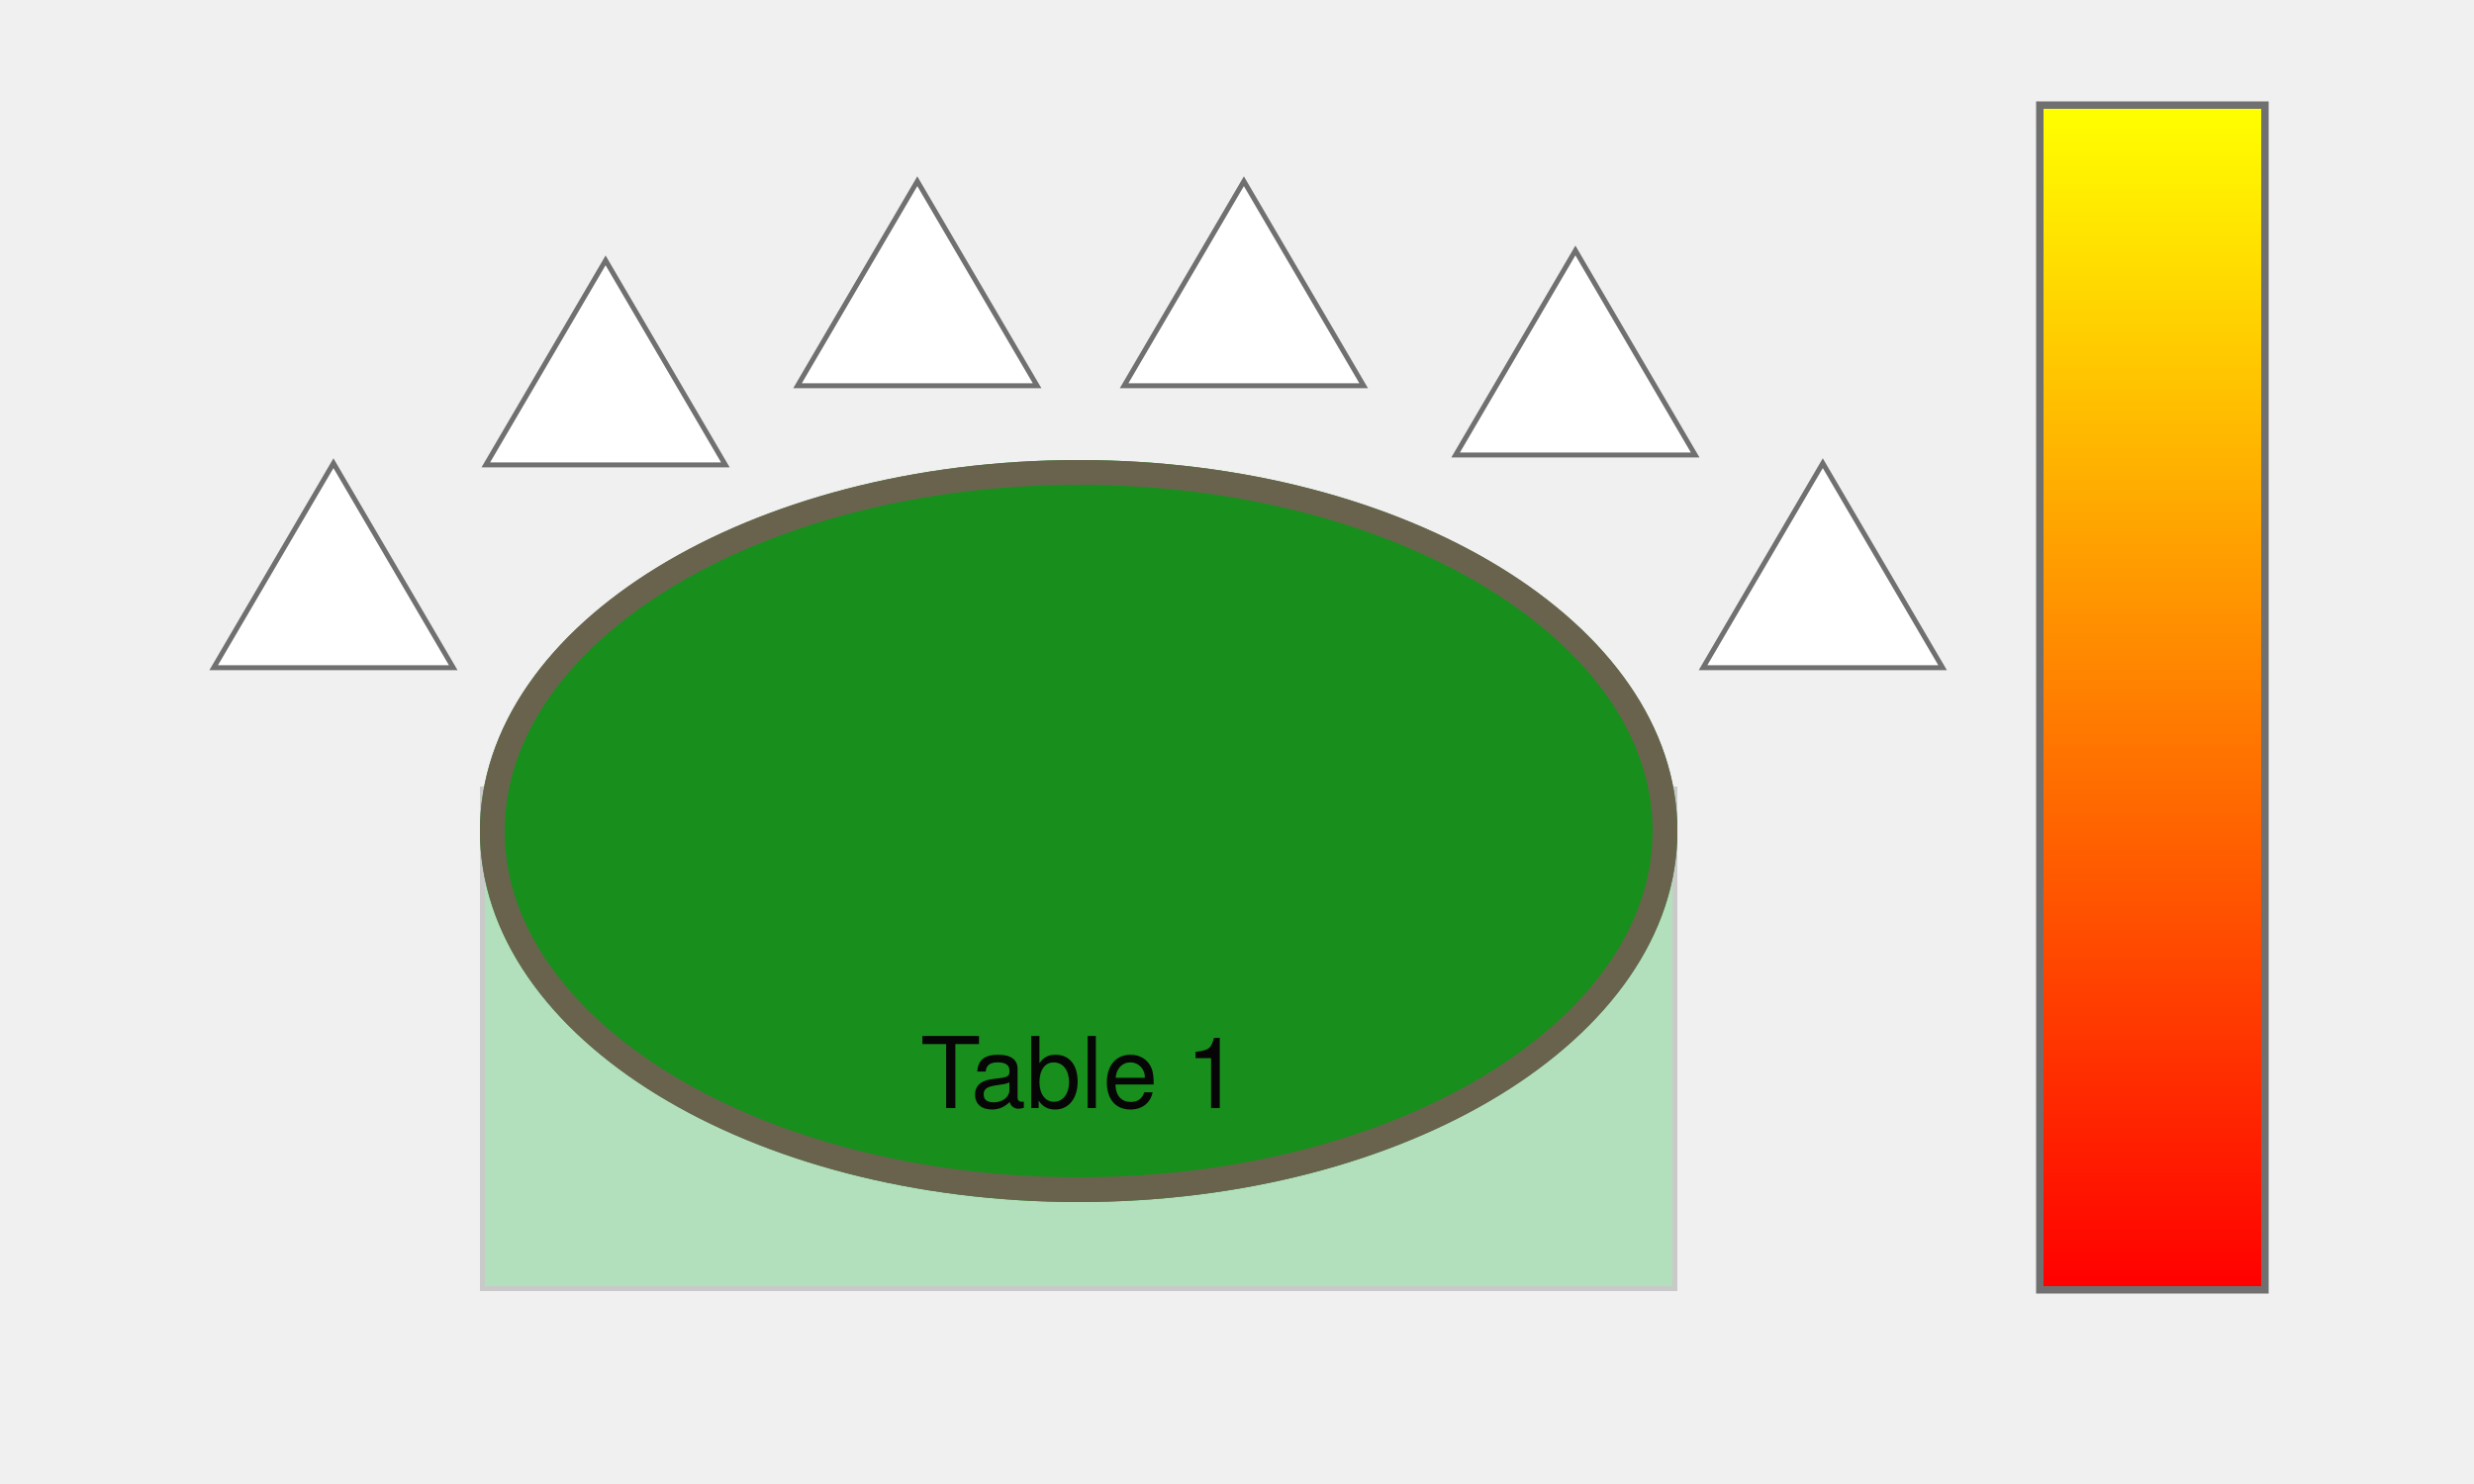
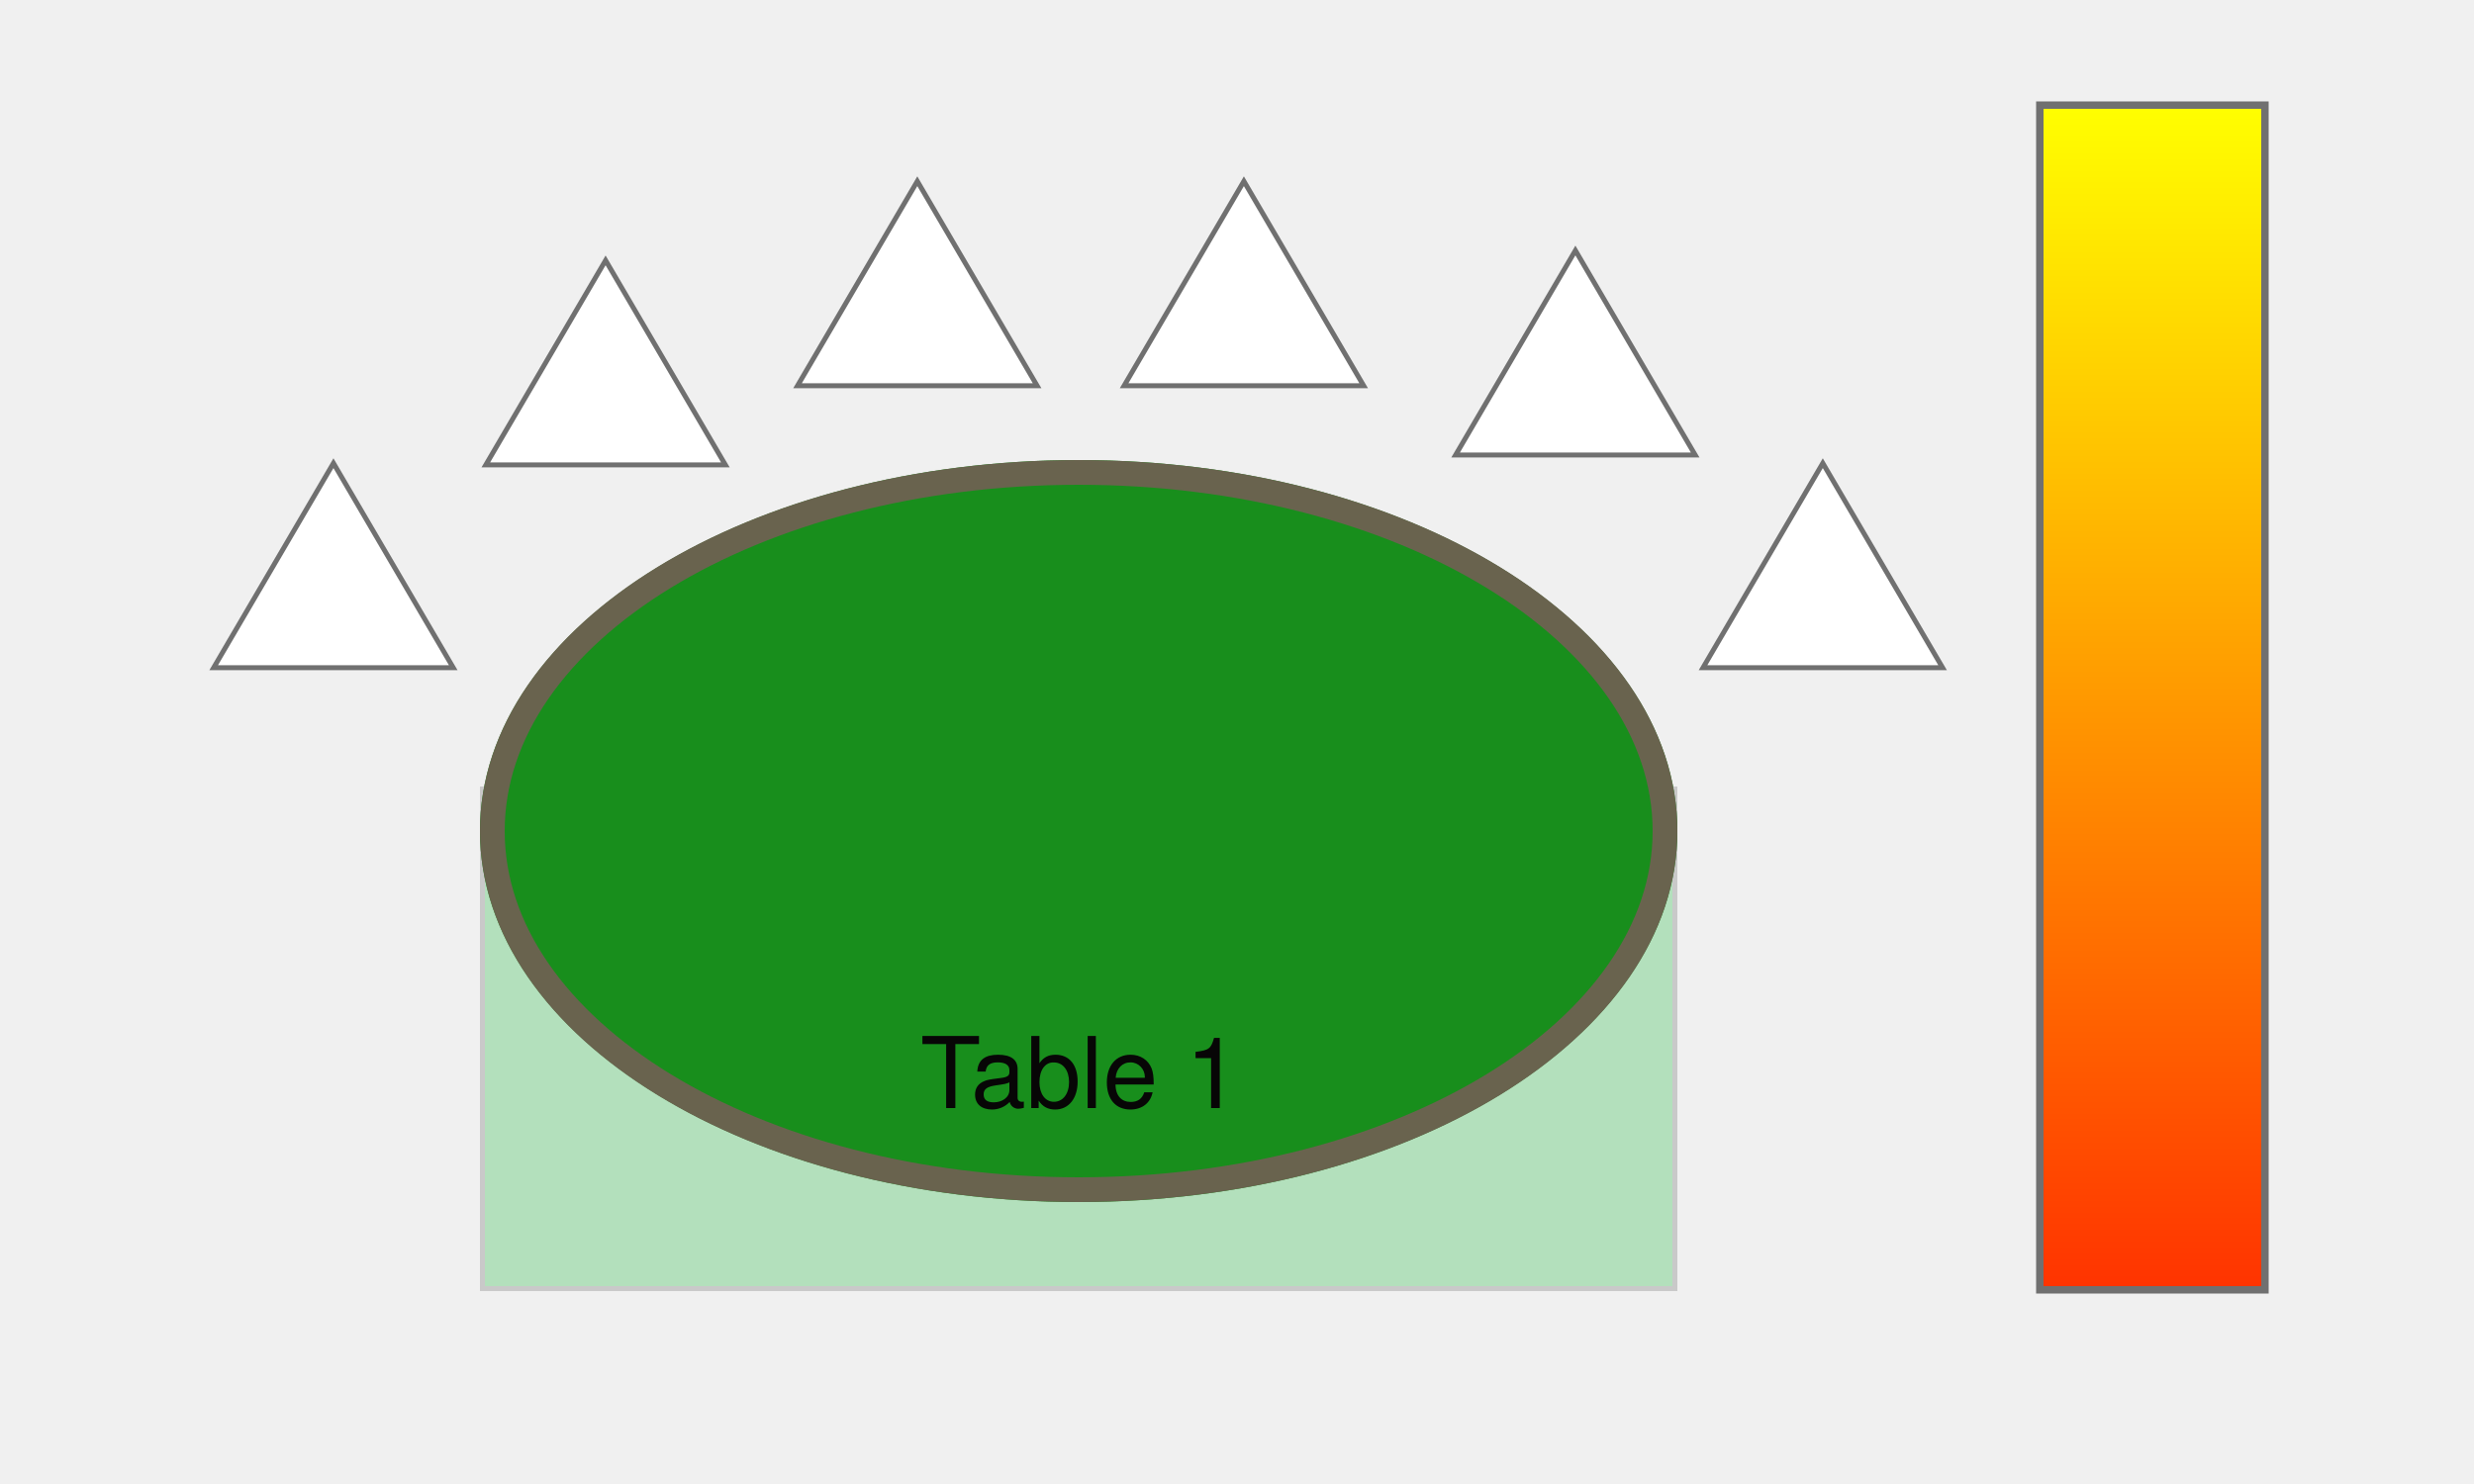
<svg xmlns="http://www.w3.org/2000/svg" width="500" height="300" viewBox="0 0 500 300">
  <defs>
    <style>
      .cls-1 {
        clip-path: url(#clip-Web_1280_1);
      }

      .cls-10, .cls-2, .cls-5 {
        fill: #fff;
      }

      .cls-2, .cls-3 {
        stroke: #707070;
      }

      .cls-3 {
        fill: #2bba47;
        opacity: 0.312;
      }

      .cls-4 {
        fill: #188e1c;
        stroke: #69634e;
        stroke-width: 5px;
      }

      .cls-6 {
        fill: #070606;
        font-size: 20px;
        font-family: HelveticaNeue, Helvetica Neue;
      }

      .cls-7, .cls-9 {
        stroke: none;
      }

      .cls-8 {
        fill: none
      }

      .cls-9 {
        fill: #707070;
      }

      .cls-10 {
        fill: url(#Gradient1);
      }
    </style>
-     <linearGradient id="Gradient1" x1="0%" y1="0%" x2="0%" y2="100%">
+     <linearGradient id="Gradient1" x1="0%" y1="0%" x2="0%" y2="100%" gradientUnits="userSpaceOnUse">
      <stop offset="0%" stop-color="yellow" id="stop1" />
      <stop offset="100%" stop-color="red" id="stop2" />
    </linearGradient>
    <clipPath id="clip-Web_1280_1">
      <rect width="500" height="300" />
    </clipPath>
  </defs>
  <g id="Web_1280_1" data-name="Web 1280 – 1" class="cls-1">
    <rect class="cls-8" width="500" height="300" />
    <g id="Gauge" class="cls-2" transform="translate(412 21)">
      <rect class="cls-10" width="46" height="240" />
      <rect class="cls-10" x="0.5" y="0.5" width="45" height="239" fill="url(#Gradient1)" />
    </g>
    <g id="TableCase" class="cls-3" transform="translate(97 159)">
      <rect class="cls-7" width="242" height="102" />
      <rect class="cls-8" x="0.5" y="0.5" width="241" height="101" />
    </g>
    <g id="Table" class="cls-4" transform="translate(97 93)">
      <ellipse class="cls-7" cx="121" cy="75" rx="121" ry="75" />
      <ellipse class="cls-8" cx="121" cy="75" rx="118.5" ry="72.5" />
    </g>
    <g id="Patron6" class="cls-5" transform="translate(343.313 92.646)">
      <path class="cls-7" d="M 49.284 42.328 L 0.872 42.328 L 25.078 0.99 L 49.284 42.328 Z" />
      <path class="cls-9" d="M 25.078 1.979 L 1.744 41.828 L 48.412 41.828 L 25.078 1.979 M 25.078 -3.814697265625e-06 L 50.156 42.828 L -3.814697265625e-06 42.828 L 25.078 -3.814697265625e-06 Z" />
    </g>
    <g id="Patron5" class="cls-5" transform="translate(293.313 49.646)">
      <path class="cls-7" d="M 49.284 42.328 L 0.872 42.328 L 25.078 0.99 L 49.284 42.328 Z" />
      <path class="cls-9" d="M 25.078 1.979 L 1.744 41.828 L 48.412 41.828 L 25.078 1.979 M 25.078 -3.814697265625e-06 L 50.156 42.828 L -3.814697265625e-06 42.828 L 25.078 -3.814697265625e-06 Z" />
    </g>
    <g id="Patron4" class="cls-5" transform="translate(226.313 35.646)">
      <path class="cls-7" d="M 49.284 42.328 L 0.872 42.328 L 25.078 0.99 L 49.284 42.328 Z" />
      <path class="cls-9" d="M 25.078 1.979 L 1.744 41.828 L 48.412 41.828 L 25.078 1.979 M 25.078 -3.814697265625e-06 L 50.156 42.828 L -3.814697265625e-06 42.828 L 25.078 -3.814697265625e-06 Z" />
    </g>
    <g id="Patron3" class="cls-5" transform="translate(160.313 35.646)">
      <path class="cls-7" d="M 49.284 42.328 L 0.872 42.328 L 25.078 0.99 L 49.284 42.328 Z" />
      <path class="cls-9" d="M 25.078 1.979 L 1.744 41.828 L 48.412 41.828 L 25.078 1.979 M 25.078 -3.814697265625e-06 L 50.156 42.828 L -3.814697265625e-06 42.828 L 25.078 -3.814697265625e-06 Z" />
    </g>
    <g id="Patron2" class="cls-5" transform="translate(97.313 51.646)">
      <path class="cls-7" d="M 49.284 42.328 L 0.872 42.328 L 25.078 0.99 L 49.284 42.328 Z" />
      <path class="cls-9" d="M 25.078 1.979 L 1.744 41.828 L 48.412 41.828 L 25.078 1.979 M 25.078 -3.814697265625e-06 L 50.156 42.828 L -3.814697265625e-06 42.828 L 25.078 -3.814697265625e-06 Z" />
    </g>
    <g id="Patron1" class="cls-5" transform="translate(42.313 92.646)">
      <path class="cls-7" d="M 49.284 42.328 L 0.872 42.328 L 25.078 0.99 L 49.284 42.328 Z" />
      <path class="cls-9" d="M 25.078 1.979 L 1.744 41.828 L 48.412 41.828 L 25.078 1.979 M 25.078 -3.814697265625e-06 L 50.156 42.828 L -3.814697265625e-06 42.828 L 25.078 -3.814697265625e-06 Z" />
    </g>
    <text id="Table_1" data-name="Table 1" class="cls-6" transform="translate(186 224)">
      <tspan x="0" y="0">Table 1</tspan>
    </text>
  </g>
</svg>
